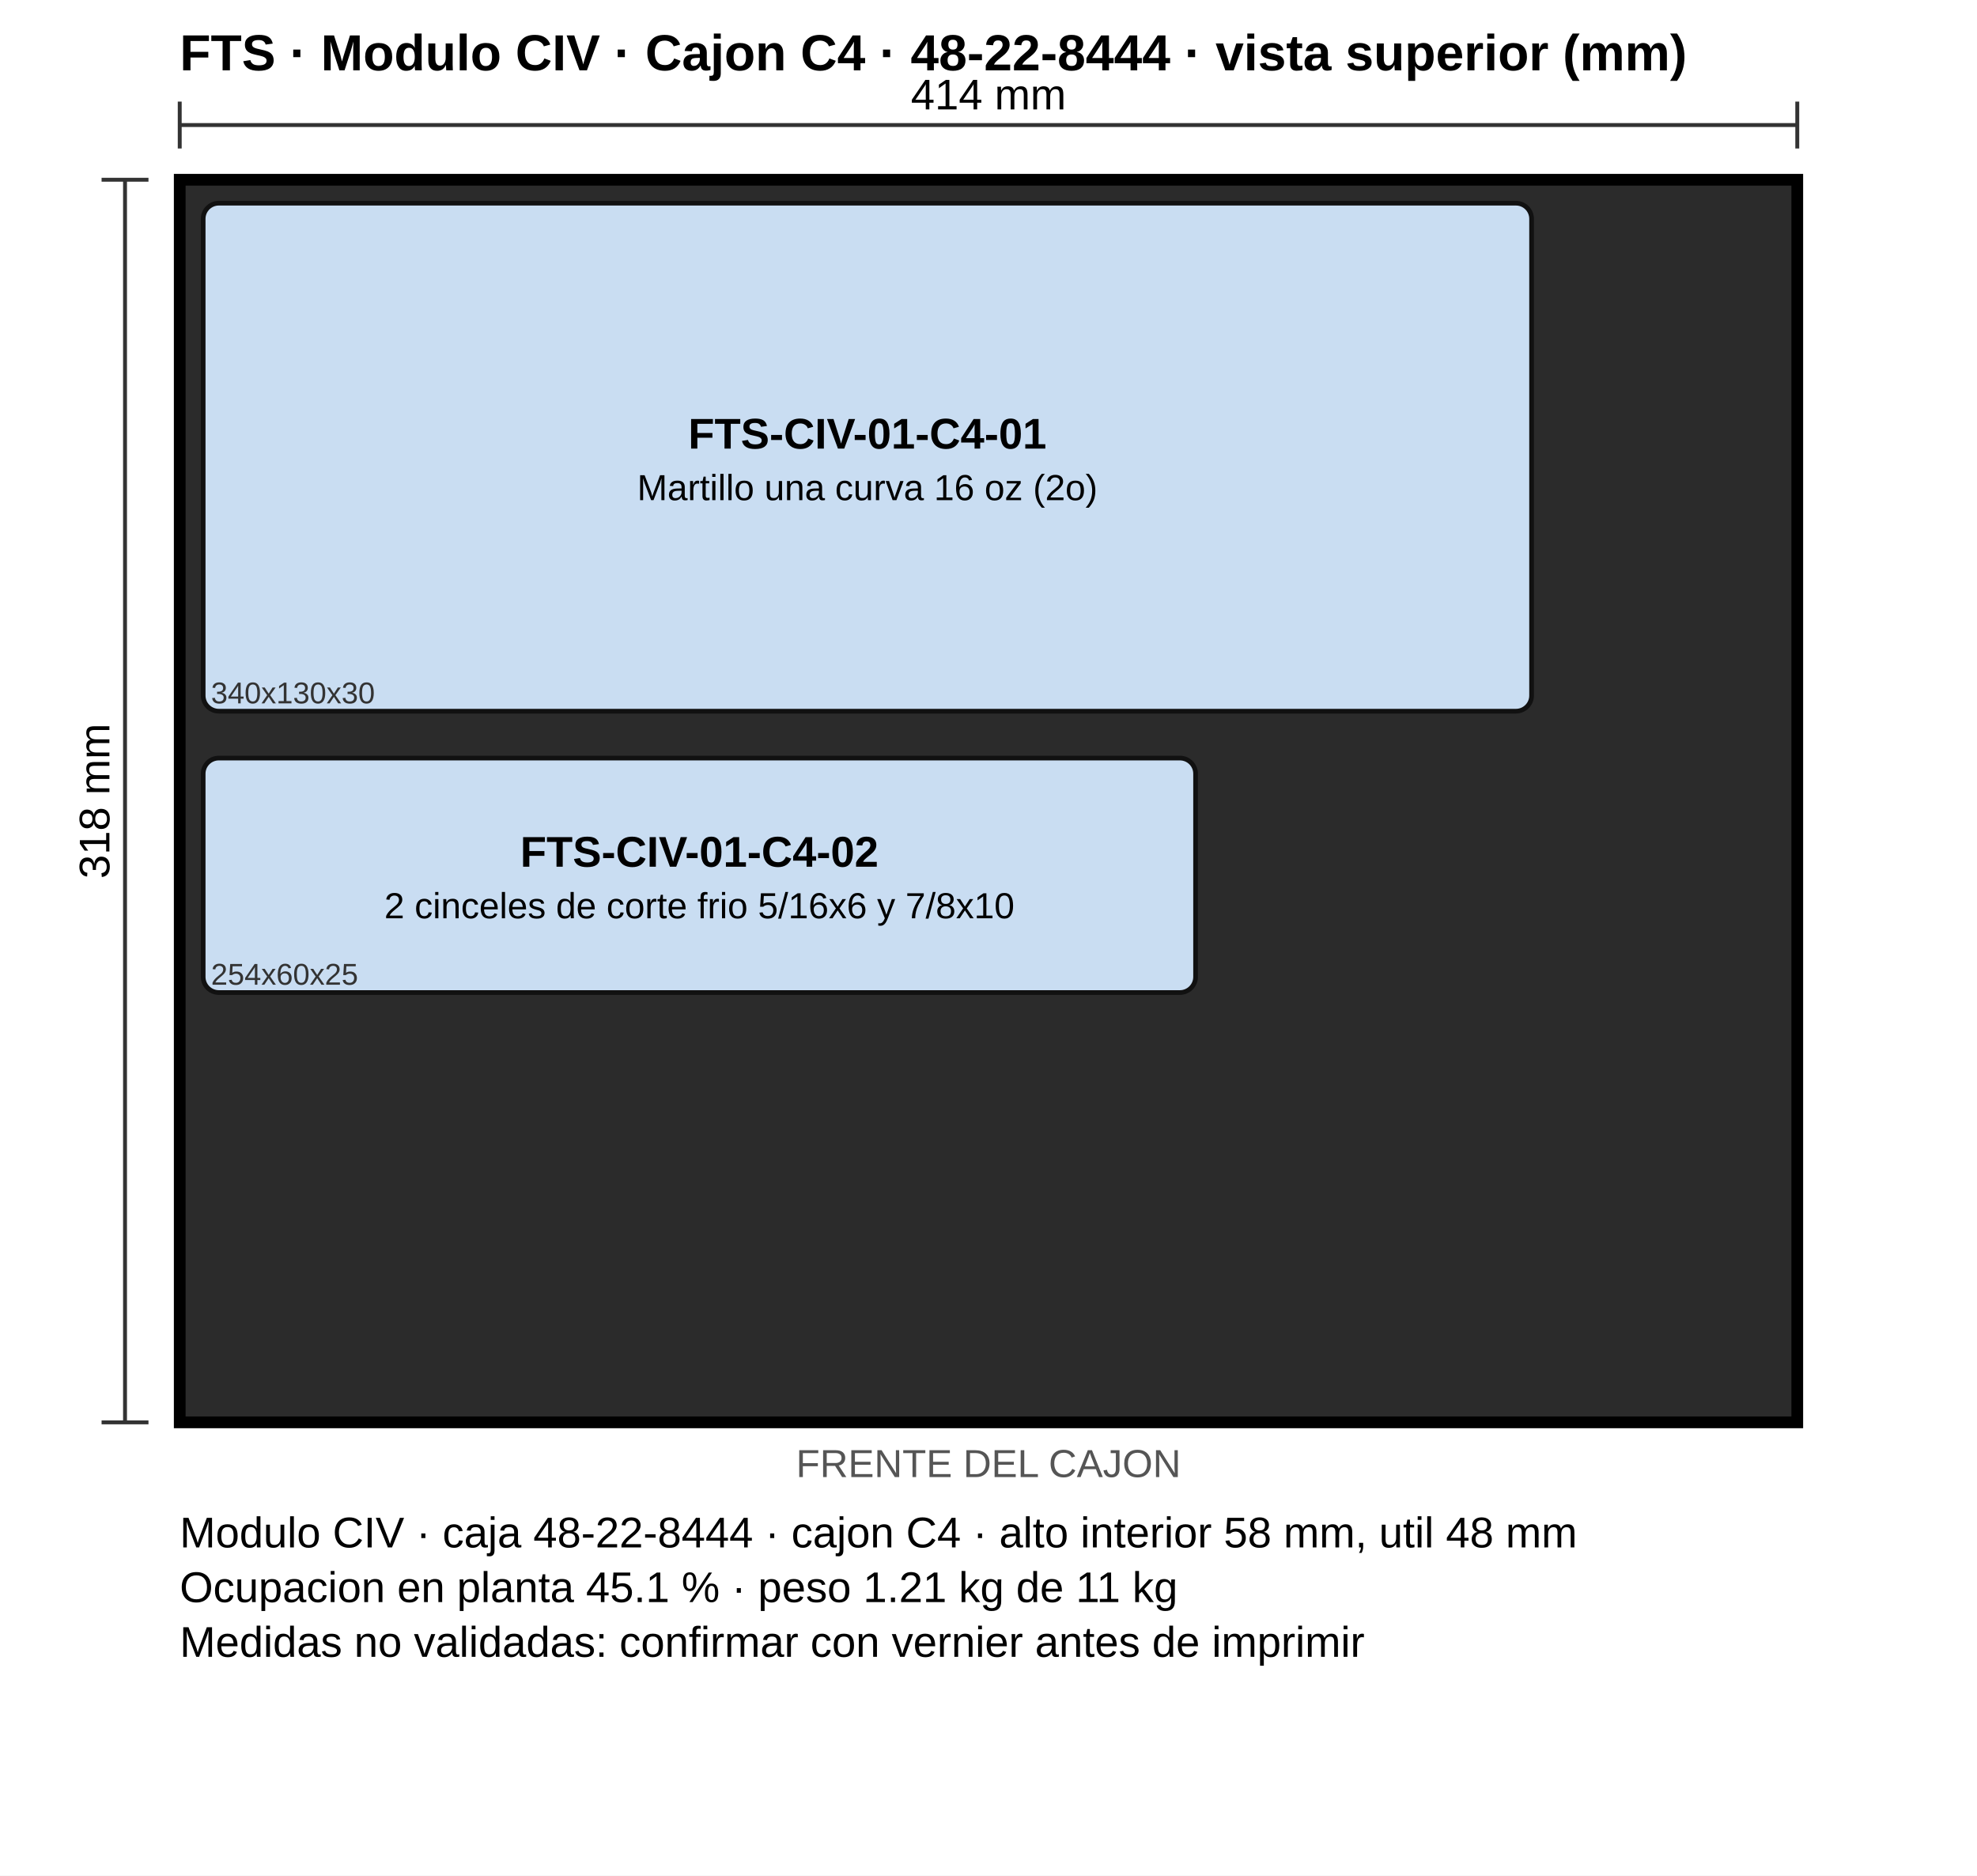
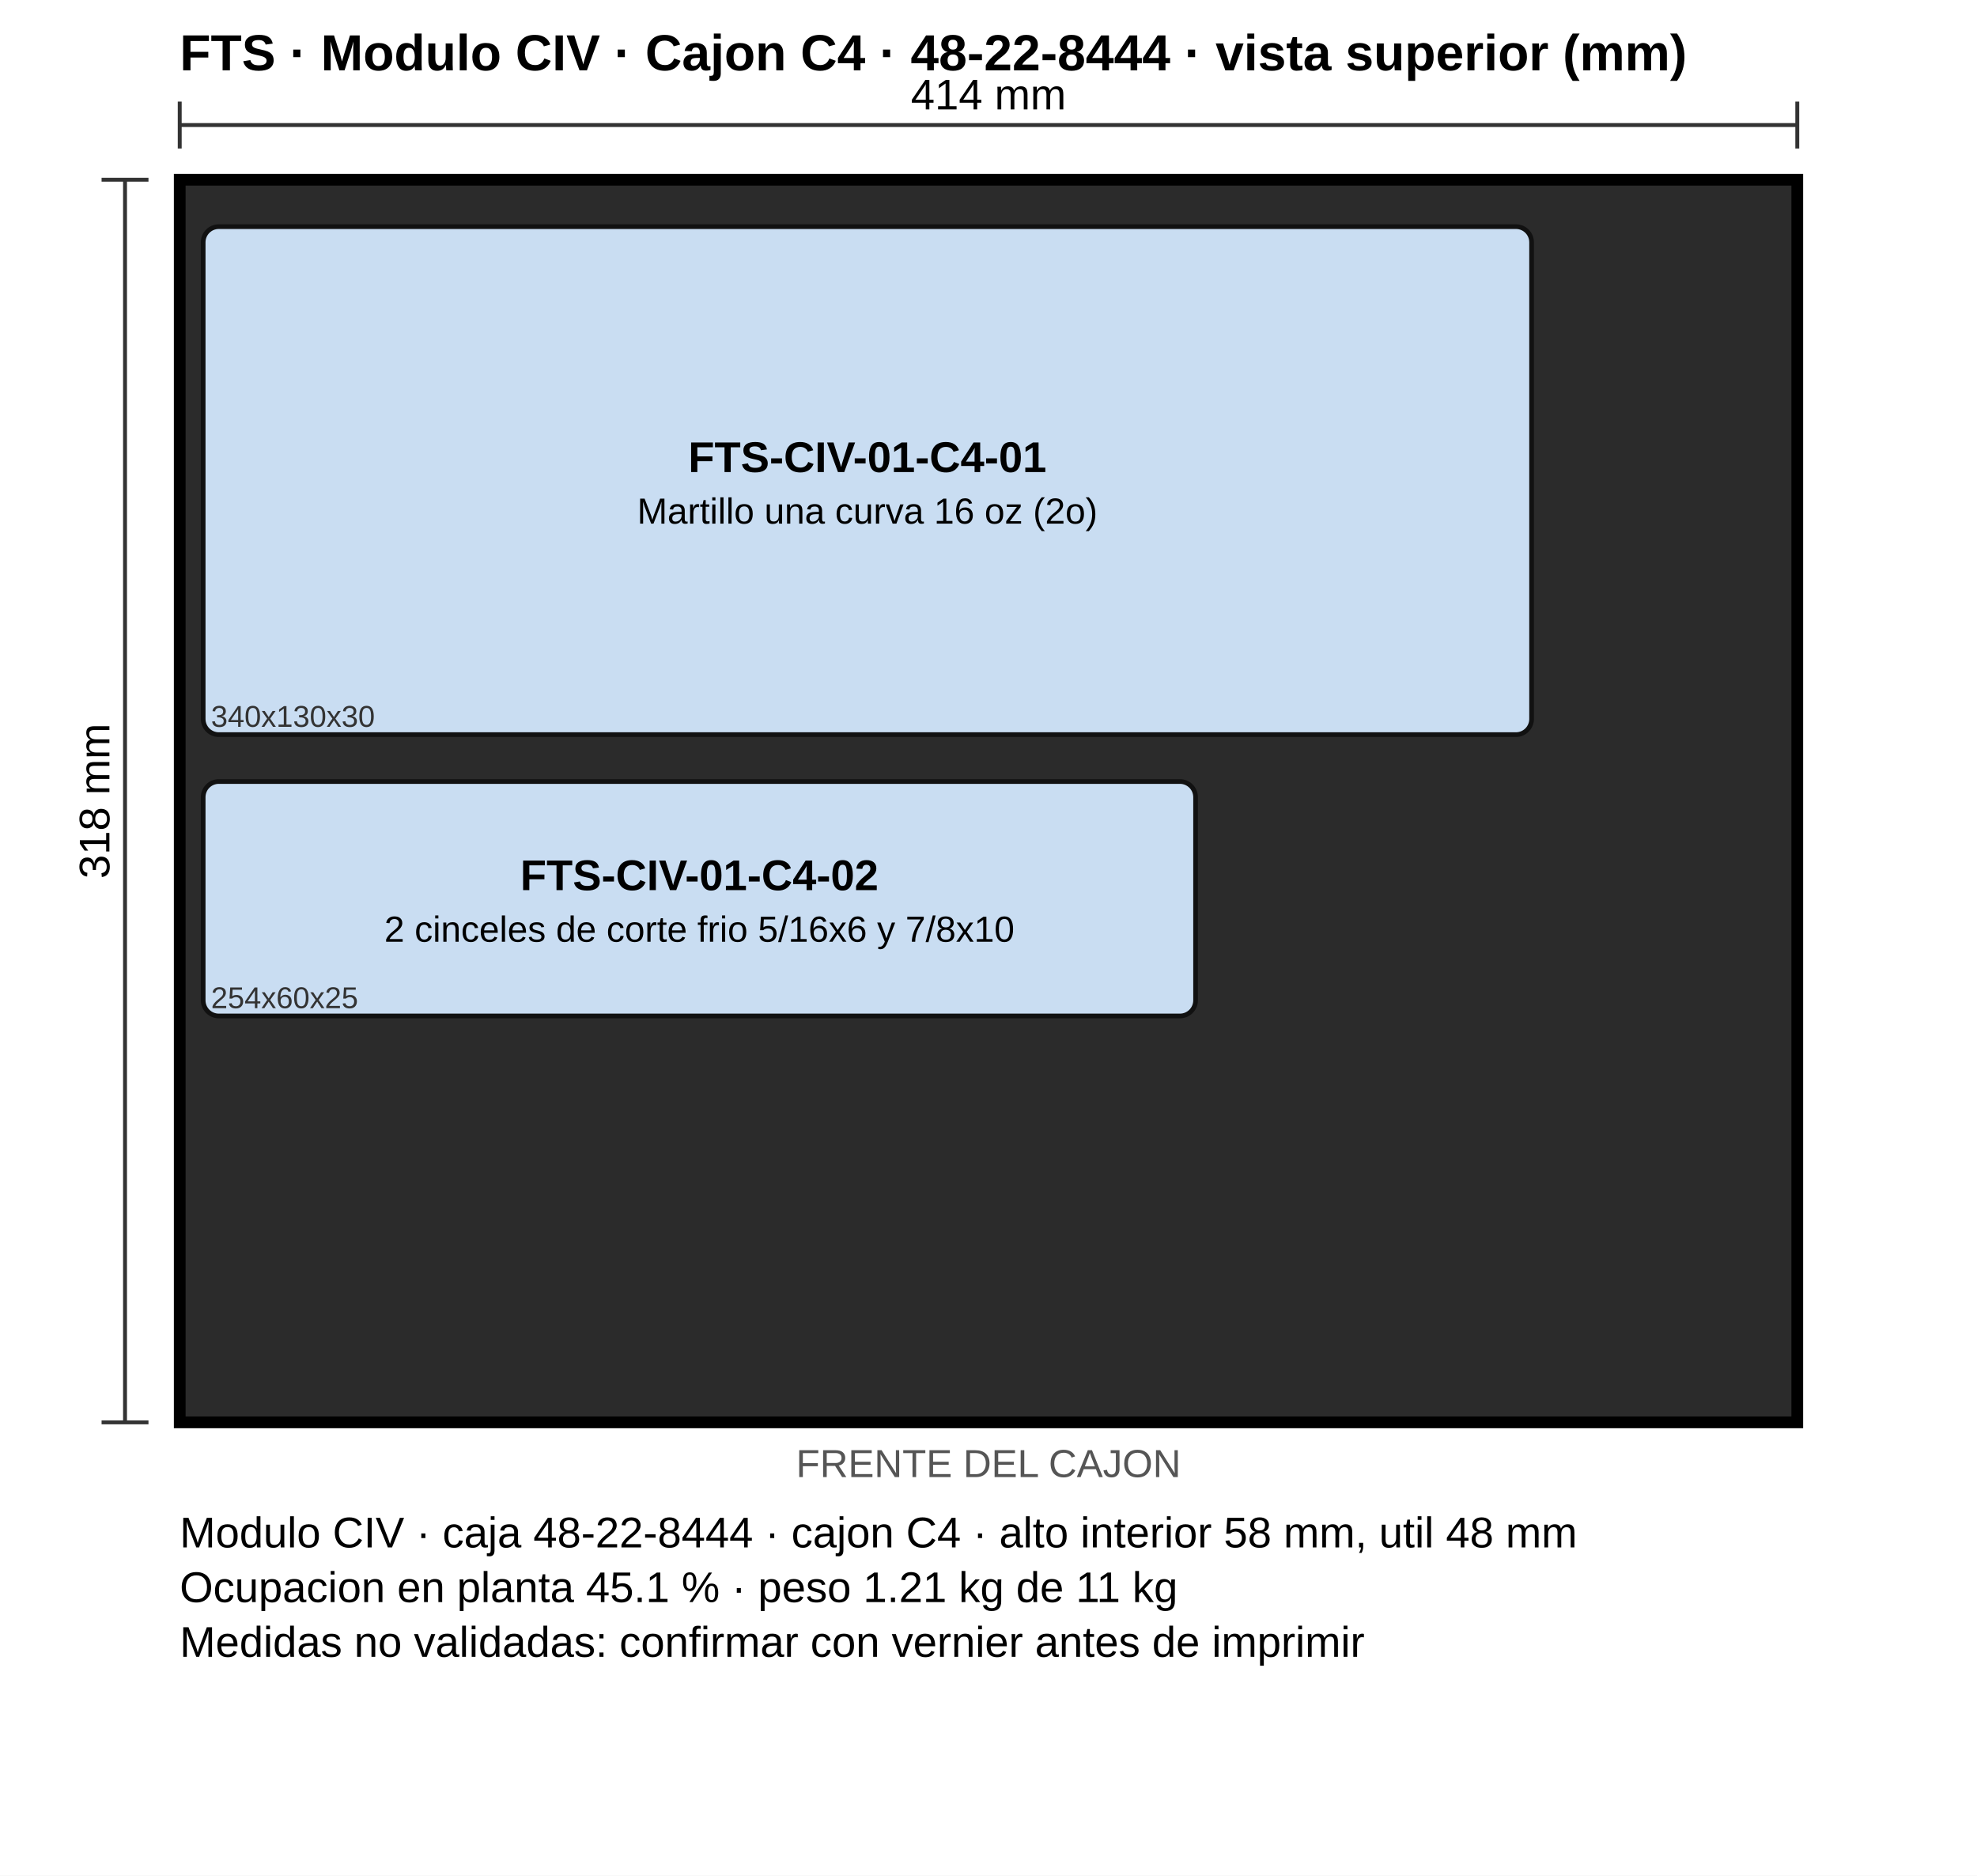
<svg xmlns="http://www.w3.org/2000/svg" viewBox="0 0 506 480" width="810" font-family="Arial, sans-serif">
  <rect x="0" y="0" width="506" height="480" fill="#ffffff" />
  <text x="46" y="18" font-size="13" font-weight="bold">FTS · Modulo CIV · Cajon C4 · 48-22-8444 · vista superior (mm)</text>
  <rect x="46" y="46" width="414" height="318" fill="#2b2b2b" stroke="#000" stroke-width="3" />
  <line x1="46" y1="32" x2="460" y2="32" stroke="#333" stroke-width="1" />
  <line x1="46" y1="26" x2="46" y2="38" stroke="#333" />
  <line x1="460" y1="26" x2="460" y2="38" stroke="#333" />
  <text x="253.0" y="28" font-size="11" text-anchor="middle">414 mm</text>
  <line x1="32" y1="46" x2="32" y2="364" stroke="#333" />
  <line x1="26" y1="46" x2="38" y2="46" stroke="#333" />
  <line x1="26" y1="364" x2="38" y2="364" stroke="#333" />
  <text x="28" y="205.0" font-size="11" text-anchor="middle" transform="rotate(-90 28 205.0)">318 mm</text>
  <text x="253.0" y="378" font-size="10" text-anchor="middle" fill="#555">FRENTE DEL CAJON</text>
-   <rect x="52" y="52" width="340" height="130" rx="4" fill="#C9DDF2" stroke="#111" stroke-width="1.2" />
-   <text x="222.0" y="114.8" font-size="11.0" text-anchor="middle" font-weight="bold">FTS-CIV-01-C4-01</text>
-   <text x="222.0" y="128.0" font-size="9.3" text-anchor="middle">Martillo una curva 16 oz (2o)</text>
-   <text x="54" y="180" font-size="7.7" fill="#333">340x130x30</text>
-   <rect x="52" y="194" width="254" height="60" rx="4" fill="#C9DDF2" stroke="#111" stroke-width="1.2" />
-   <text x="179.0" y="221.8" font-size="11.0" text-anchor="middle" font-weight="bold">FTS-CIV-01-C4-02</text>
-   <text x="179.0" y="235.0" font-size="9.3" text-anchor="middle">2 cinceles de corte frio 5/16x6 y 7/8x10</text>
-   <text x="54" y="252" font-size="7.7" fill="#333">254x60x25</text>
+   <rect x="52" y="58" width="340.0" height="130.0" rx="4" fill="#C9DDF2" stroke="#111" stroke-width="1.2" />
+   <text x="222.0" y="120.8" font-size="11.0" text-anchor="middle" font-weight="bold">FTS-CIV-01-C4-01</text>
+   <text x="222.0" y="134.0" font-size="9.3" text-anchor="middle">Martillo una curva 16 oz (2o)</text>
+   <text x="54" y="186.0" font-size="7.7" fill="#333">340x130x30</text>
+   <rect x="52" y="200.0" width="254.0" height="60.0" rx="4" fill="#C9DDF2" stroke="#111" stroke-width="1.2" />
+   <text x="179.0" y="227.8" font-size="11.0" text-anchor="middle" font-weight="bold">FTS-CIV-01-C4-02</text>
+   <text x="179.0" y="241.0" font-size="9.3" text-anchor="middle">2 cinceles de corte frio 5/16x6 y 7/8x10</text>
+   <text x="54" y="258.0" font-size="7.7" fill="#333">254x60x25</text>
  <text x="46" y="396" font-size="11" fill="#000">Modulo CIV · caja 48-22-8444 · cajon C4 · alto interior 58 mm, util 48 mm</text>
  <text x="46" y="410" font-size="11" fill="#000">Ocupacion en planta 45.1 % · peso 1.21 kg de 11 kg</text>
  <text x="46" y="424" font-size="11" fill="#000">Medidas no validadas: confirmar con vernier antes de imprimir</text>
</svg>
